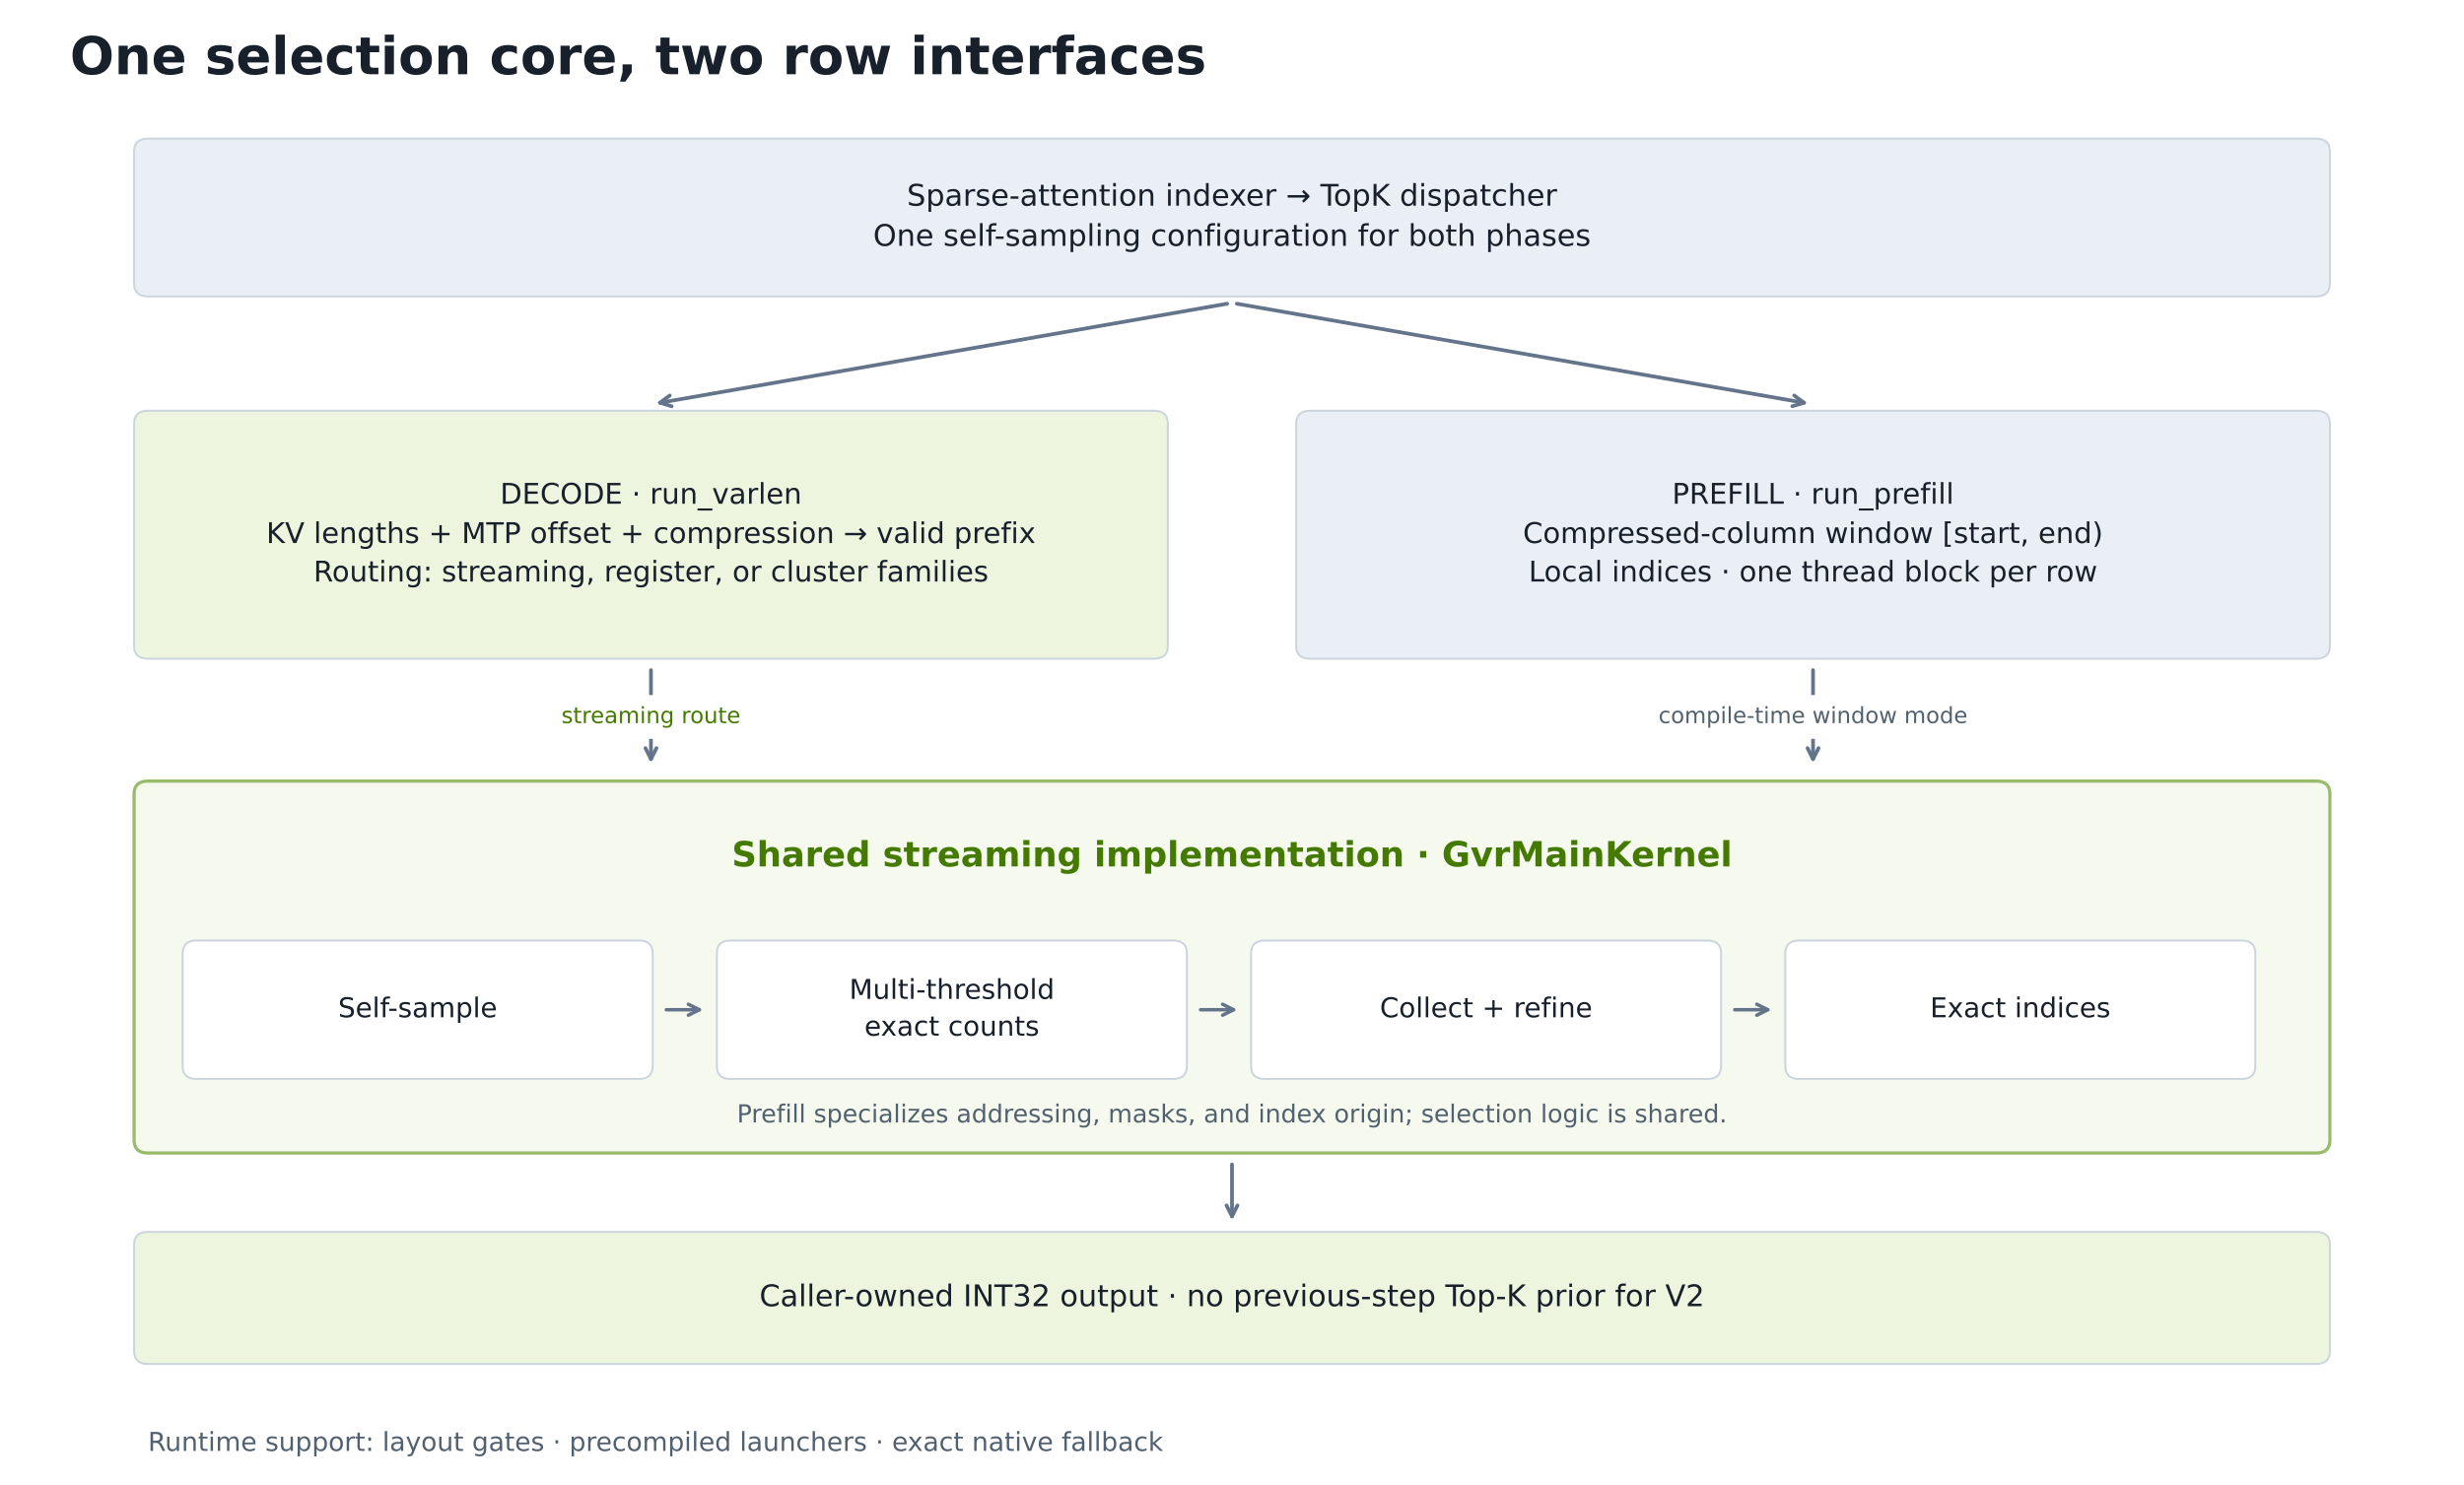
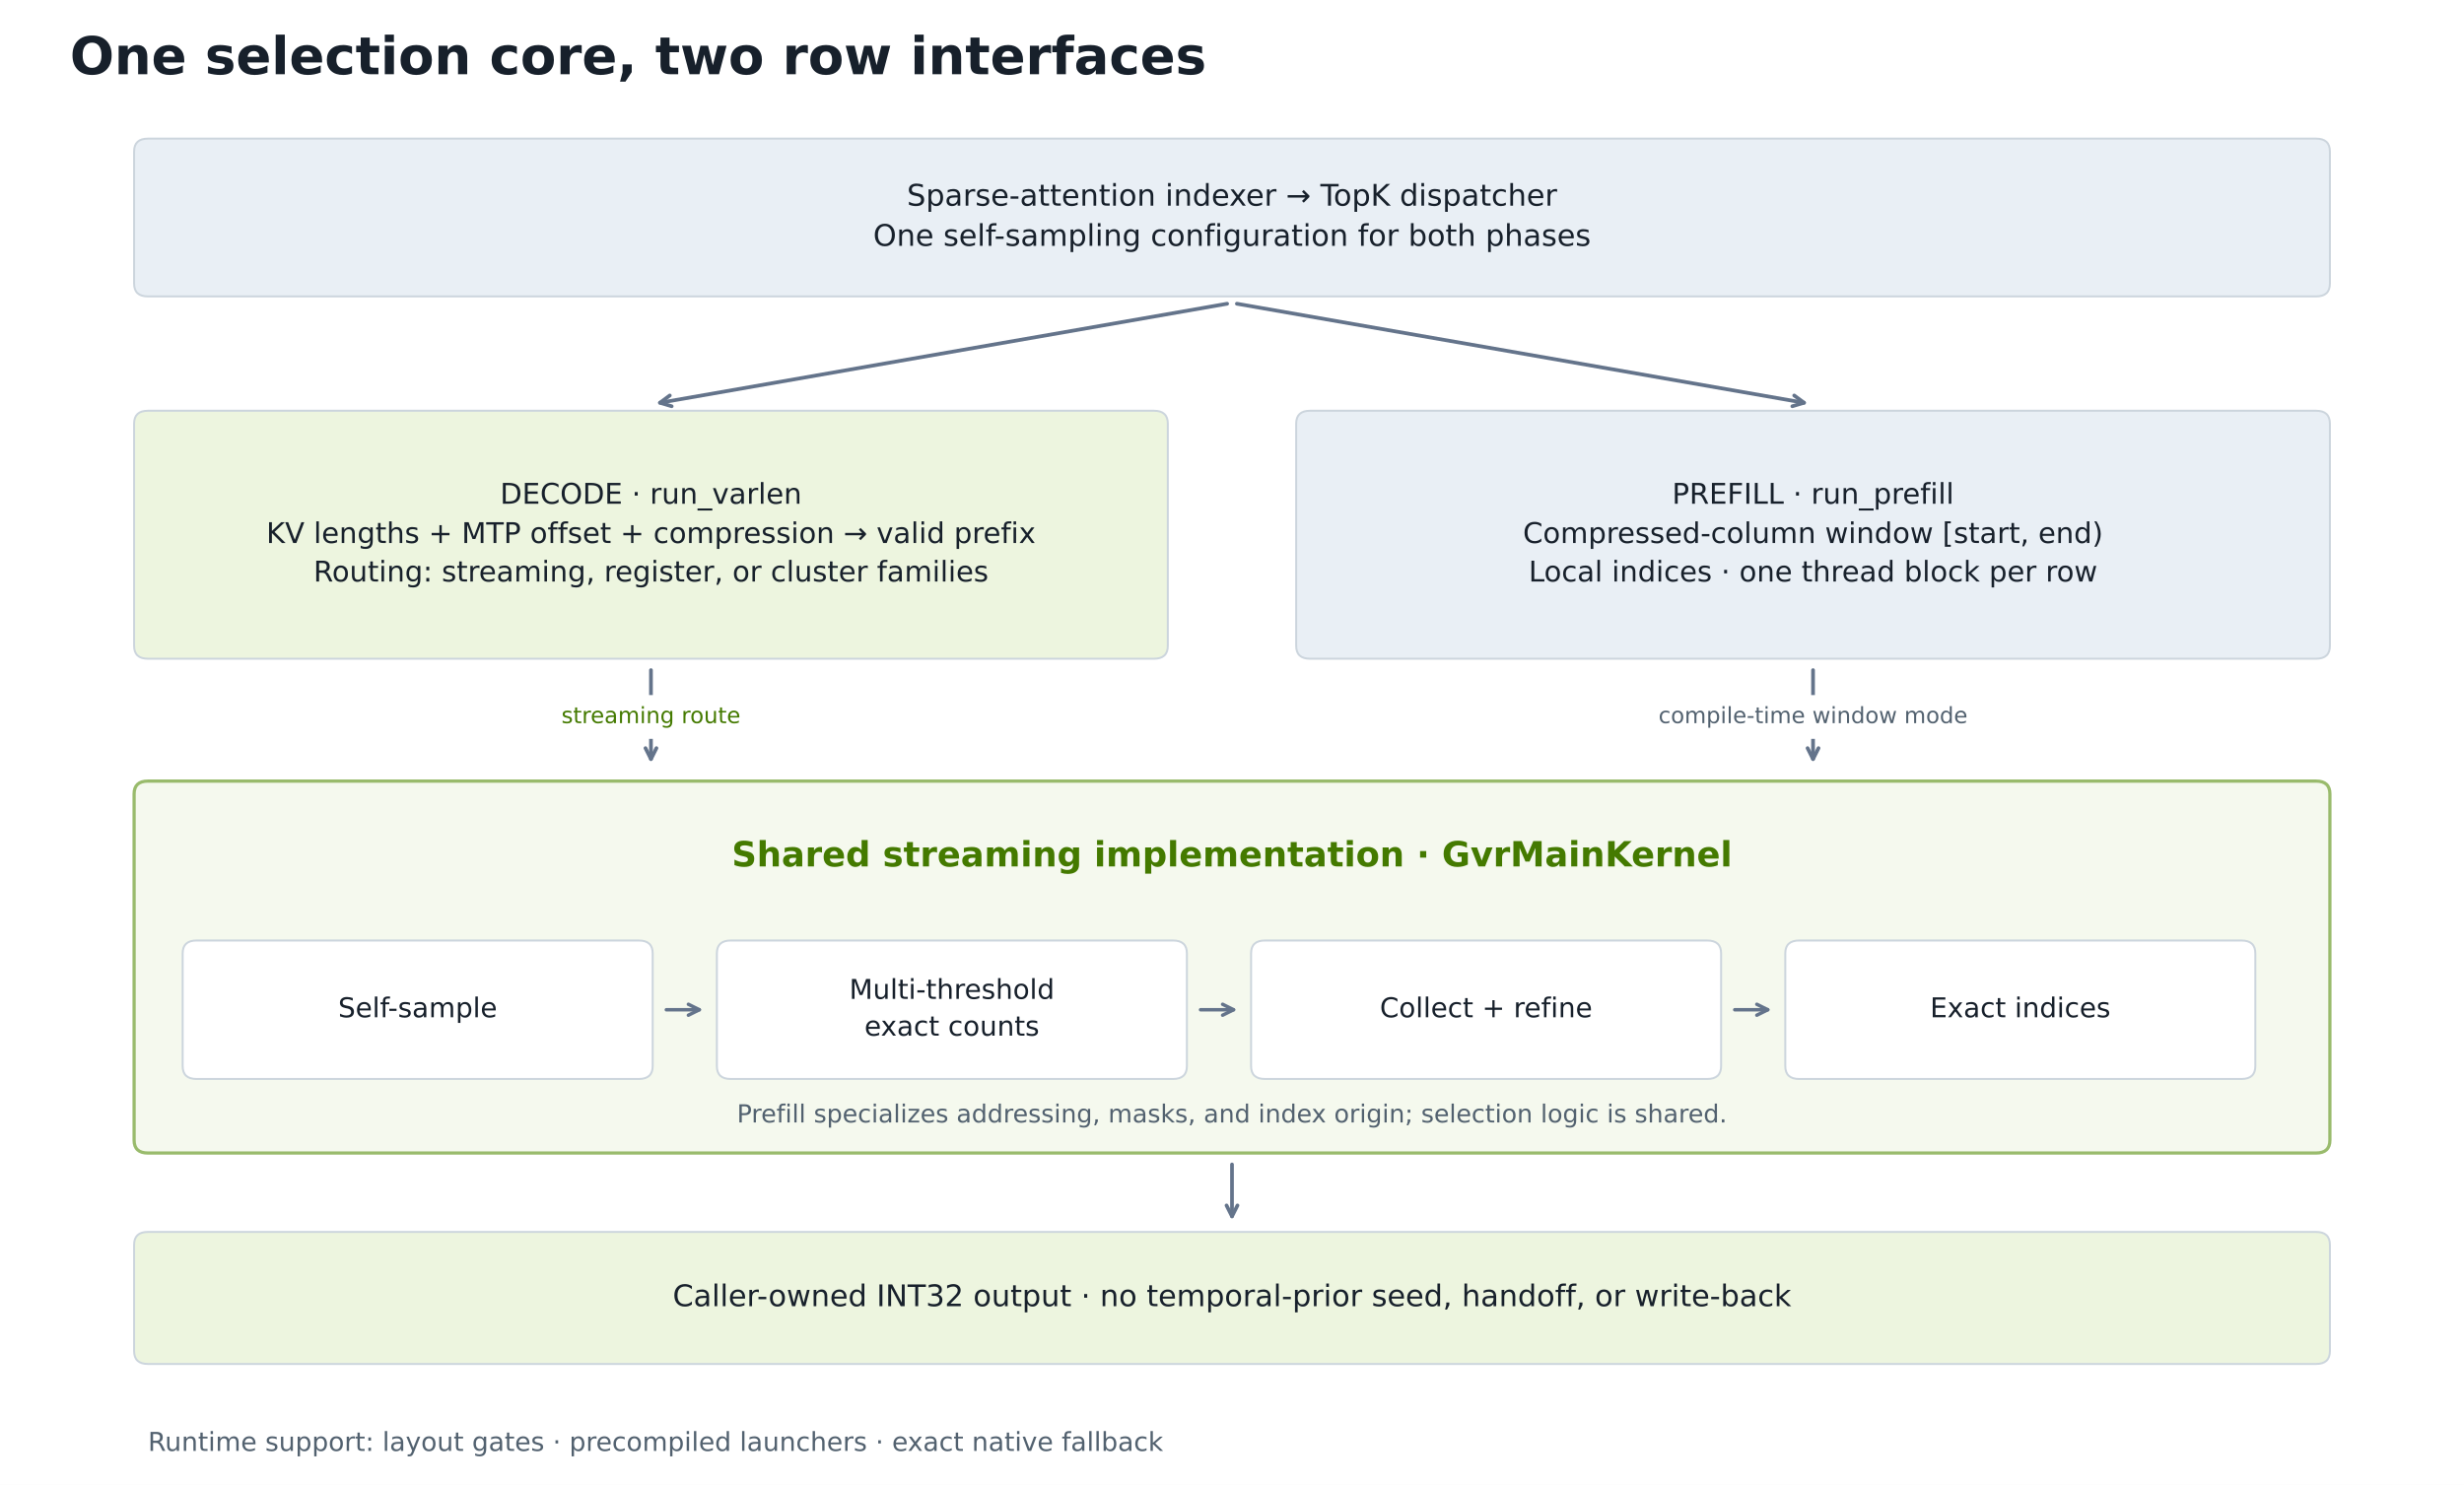
<svg xmlns="http://www.w3.org/2000/svg" width="992.16pt" height="598.032pt" viewBox="0 0 992.16 598.032" version="1.1">
  <defs>
    <style type="text/css">*{stroke-linejoin: round; stroke-linecap: butt}</style>
  </defs>
  <g id="figure_1">
    <g id="patch_1">
      <path d="M 0 598.032 L 992.16 598.032 L 992.16 0 L 0 0 z " style="fill: #ffffff" />
    </g>
    <g id="axes_1">
      <g id="patch_2">
        <path d="M 59.58 119.387 L 932.58 119.387 Q 938.167 119.387 938.167 114.199 L 938.167 61.024 Q 938.167 55.836 932.58 55.836 L 59.58 55.836 Q 53.993 55.836 53.993 61.024 L 53.993 114.199 Q 53.993 119.387 59.58 119.387 z " clip-path="url(#p0970280cf8)" style="fill: #e9eff5; stroke: #ccd5dd; stroke-width: 0.8; stroke-linejoin: miter" />
      </g>
      <g id="patch_3">
        <path d="M 59.58 265.295 L 464.652 265.295 Q 470.239 265.295 470.239 260.107 L 470.239 170.617 Q 470.239 165.429 464.652 165.429 L 59.58 165.429 Q 53.993 165.429 53.993 170.617 L 53.993 260.107 Q 53.993 265.295 59.58 265.295 z " clip-path="url(#p0970280cf8)" style="fill: #edf5df; stroke: #ccd5dd; stroke-width: 0.8; stroke-linejoin: miter" />
      </g>
      <g id="patch_4">
        <path d="M 527.508 265.295 L 932.58 265.295 Q 938.167 265.295 938.167 260.107 L 938.167 170.617 Q 938.167 165.429 932.58 165.429 L 527.508 165.429 Q 521.921 165.429 521.921 170.617 L 521.921 260.107 Q 521.921 265.295 527.508 265.295 z " clip-path="url(#p0970280cf8)" style="fill: #e9eff5; stroke: #ccd5dd; stroke-width: 0.8; stroke-linejoin: miter" />
      </g>
      <g id="patch_5">
        <path d="M 59.58 464.378 L 932.58 464.378 Q 938.167 464.378 938.167 459.191 L 938.167 319.767 Q 938.167 314.58 932.58 314.58 L 59.58 314.58 Q 53.993 314.58 53.993 319.767 L 53.993 459.191 Q 53.993 464.378 59.58 464.378 z " clip-path="url(#p0970280cf8)" style="fill: #f5f9ee; stroke: #99bb6c; stroke-width: 1.3; stroke-linejoin: miter" />
      </g>
      <g id="patch_6">
        <path d="M 79.135 434.548 L 257.227 434.548 Q 262.814 434.548 262.814 429.36 L 262.814 383.967 Q 262.814 378.779 257.227 378.779 L 79.135 378.779 Q 73.548 378.779 73.548 383.967 L 73.548 429.36 Q 73.548 434.548 79.135 434.548 z " clip-path="url(#p0970280cf8)" style="fill: #ffffff; stroke: #ccd5dd; stroke-width: 0.8; stroke-linejoin: miter" />
      </g>
      <g id="patch_7">
        <path d="M 294.242 434.548 L 472.334 434.548 Q 477.922 434.548 477.922 429.36 L 477.922 383.967 Q 477.922 378.779 472.334 378.779 L 294.242 378.779 Q 288.655 378.779 288.655 383.967 L 288.655 429.36 Q 288.655 434.548 294.242 434.548 z " clip-path="url(#p0970280cf8)" style="fill: #ffffff; stroke: #ccd5dd; stroke-width: 0.8; stroke-linejoin: miter" />
      </g>
      <g id="patch_8">
        <path d="M 509.35 434.548 L 687.442 434.548 Q 693.029 434.548 693.029 429.36 L 693.029 383.967 Q 693.029 378.779 687.442 378.779 L 509.35 378.779 Q 503.762 378.779 503.762 383.967 L 503.762 429.36 Q 503.762 434.548 509.35 434.548 z " clip-path="url(#p0970280cf8)" style="fill: #ffffff; stroke: #ccd5dd; stroke-width: 0.8; stroke-linejoin: miter" />
      </g>
      <g id="patch_9">
        <path d="M 724.457 434.548 L 902.549 434.548 Q 908.136 434.548 908.136 429.36 L 908.136 383.967 Q 908.136 378.779 902.549 378.779 L 724.457 378.779 Q 718.87 378.779 718.87 383.967 L 718.87 429.36 Q 718.87 434.548 724.457 434.548 z " clip-path="url(#p0970280cf8)" style="fill: #ffffff; stroke: #ccd5dd; stroke-width: 0.8; stroke-linejoin: miter" />
      </g>
      <g id="patch_10">
        <path d="M 59.58 549.329 L 932.58 549.329 Q 938.167 549.329 938.167 544.141 L 938.167 501.342 Q 938.167 496.154 932.58 496.154 L 59.58 496.154 Q 53.993 496.154 53.993 501.342 L 53.993 544.141 Q 53.993 549.329 59.58 549.329 z " clip-path="url(#p0970280cf8)" style="fill: #edf5df; stroke: #ccd5dd; stroke-width: 0.8; stroke-linejoin: miter" />
      </g>
      <g id="text_1">
        <text style="font-weight: 700; font-size: 21px; font-family: 'DejaVu Sans'; text-anchor: start; fill: #17202b" x="28.152" y="29.897" transform="rotate(-0 28.152 29.8968)">One selection core, two row interfaces</text>
      </g>
      <g id="text_2">
        <text style="font-size: 12px; font-family: 'DejaVu Sans'; fill: #17202b" transform="translate(365.1656 82.83636)">Sparse-attention indexer → TopK dispatcher</text>
        <text style="font-size: 12px; font-family: 'DejaVu Sans'; fill: #17202b" transform="translate(351.5794 99.00918)">One self-sampling configuration for both phases</text>
      </g>
      <g id="text_3">
        <text style="font-size: 11.5px; font-family: 'DejaVu Sans'; fill: #17202b" transform="translate(201.3735 202.8765)">DECODE · run_varlen</text>
        <text style="font-size: 11.5px; font-family: 'DejaVu Sans'; fill: #17202b" transform="translate(107.2182 218.6953)">KV lengths + MTP offset + compression → valid prefix</text>
        <text style="font-size: 11.5px; font-family: 'DejaVu Sans'; fill: #17202b" transform="translate(126.221 234.1942)">Routing: streaming, register, or cluster families</text>
      </g>
      <g id="patch_11">
        <path d="M 494.113 122.324 Q 379.1 142.408 265.74 162.202 " style="fill: none; stroke: #64748b; stroke-width: 1.5; stroke-linecap: round" />
        <path d="M 270.453 163.613 L 265.74 162.202 L 269.696 159.278 " style="fill: none; stroke: #64748b; stroke-width: 1.5; stroke-linecap: round" />
      </g>
      <g id="patch_12">
        <path d="M 262.116 269.888 Q 262.116 288.639 262.116 305.713 " style="fill: none; stroke: #64748b; stroke-width: 1.5; stroke-linecap: round" />
        <path d="M 264.316 301.313 L 262.116 305.713 L 259.916 301.313 " style="fill: none; stroke: #64748b; stroke-width: 1.5; stroke-linecap: round" />
      </g>
      <g id="text_4">
        <text style="font-size: 11.5px; font-family: 'DejaVu Sans'; fill: #17202b" transform="translate(673.2888 202.8765)">PREFILL · run_prefill</text>
        <text style="font-size: 11.5px; font-family: 'DejaVu Sans'; fill: #17202b" transform="translate(613.2319 218.6953)">Compressed-column window [start, end)</text>
        <text style="font-size: 11.5px; font-family: 'DejaVu Sans'; fill: #17202b" transform="translate(615.5265 234.1942)">Local indices · one thread block per row</text>
      </g>
      <g id="patch_13">
        <path d="M 498.047 122.324 Q 613.06 142.408 726.42 162.202 " style="fill: none; stroke: #64748b; stroke-width: 1.5; stroke-linecap: round" />
        <path d="M 722.464 159.278 L 726.42 162.202 L 721.707 163.613 " style="fill: none; stroke: #64748b; stroke-width: 1.5; stroke-linecap: round" />
      </g>
      <g id="patch_14">
        <path d="M 730.044 269.888 Q 730.044 288.639 730.044 305.713 " style="fill: none; stroke: #64748b; stroke-width: 1.5; stroke-linecap: round" />
        <path d="M 732.244 301.313 L 730.044 305.713 L 727.844 301.313 " style="fill: none; stroke: #64748b; stroke-width: 1.5; stroke-linecap: round" />
      </g>
      <g id="text_5">
        <g id="patch_15">
          <path d="M 222.113 297.066 L 302.119 297.066 L 302.119 280.436 L 222.113 280.436 z " style="fill: #ffffff; stroke: #ffffff; stroke-linejoin: miter" />
        </g>
        <text style="font-size: 9px; font-family: 'DejaVu Sans'; text-anchor: middle; fill: #447a00" x="262.116" y="291.234" transform="rotate(-0 262.116 291.2342)">streaming route</text>
      </g>
      <g id="text_6">
        <g id="patch_16">
          <path d="M 663.862 297.066 L 796.226 297.066 L 796.226 280.436 L 663.862 280.436 z " style="fill: #ffffff; stroke: #ffffff; stroke-linejoin: miter" />
        </g>
        <text style="font-size: 9px; font-family: 'DejaVu Sans'; text-anchor: middle; fill: #52616f" x="730.044" y="291.234" transform="rotate(-0 730.044 291.2342)">compile-time window mode</text>
      </g>
      <g id="text_7">
        <text style="font-weight: 700; font-size: 14px; font-family: 'DejaVu Sans'; text-anchor: middle; fill: #447a00" x="496.08" y="348.949" transform="rotate(-0 496.08 348.949)">Shared streaming implementation · GvrMainKernel</text>
      </g>
      <g id="text_8">
        <text style="font-size: 11px; font-family: 'DejaVu Sans'; text-anchor: middle; fill: #17202b" x="168.181" y="409.699" transform="rotate(-0 168.1812 409.699)">Self-sample</text>
      </g>
      <g id="patch_17">
        <path d="M 268.309 406.664 Q 275.734 406.664 281.594 406.664 " style="fill: none; stroke: #64748b; stroke-width: 1.4; stroke-linecap: round" />
        <path d="M 277.194 404.464 L 281.594 406.664 L 277.194 408.864 " style="fill: none; stroke: #64748b; stroke-width: 1.4; stroke-linecap: round" />
      </g>
      <g id="text_9">
        <text style="font-size: 11px; font-family: 'DejaVu Sans'; fill: #17202b" transform="translate(341.9619 402.2865)">Multi-threshold</text>
        <text style="font-size: 11px; font-family: 'DejaVu Sans'; fill: #17202b" transform="translate(348.0643 417.1115)">exact counts</text>
      </g>
      <g id="patch_18">
        <path d="M 483.416 406.664 Q 490.841 406.664 496.701 406.664 " style="fill: none; stroke: #64748b; stroke-width: 1.4; stroke-linecap: round" />
        <path d="M 492.301 404.464 L 496.701 406.664 L 492.301 408.864 " style="fill: none; stroke: #64748b; stroke-width: 1.4; stroke-linecap: round" />
      </g>
      <g id="text_10">
        <text style="font-size: 11px; font-family: 'DejaVu Sans'; text-anchor: middle; fill: #17202b" x="598.396" y="409.699" transform="rotate(-0 598.3956 409.699)">Collect + refine</text>
      </g>
      <g id="patch_19">
        <path d="M 698.523 406.664 Q 705.949 406.664 711.808 406.664 " style="fill: none; stroke: #64748b; stroke-width: 1.4; stroke-linecap: round" />
        <path d="M 707.408 404.464 L 711.808 406.664 L 707.408 408.864 " style="fill: none; stroke: #64748b; stroke-width: 1.4; stroke-linecap: round" />
      </g>
      <g id="text_11">
        <text style="font-size: 11px; font-family: 'DejaVu Sans'; text-anchor: middle; fill: #17202b" x="813.503" y="409.699" transform="rotate(-0 813.5028 409.699)">Exact indices</text>
      </g>
      <g id="text_12">
        <text style="font-size: 10px; font-family: 'DejaVu Sans'; text-anchor: middle; fill: #52616f" x="496.08" y="452.057" transform="rotate(-0 496.08 452.0573)">Prefill specializes addressing, masks, and index origin; selection logic is shared.</text>
      </g>
      <g id="text_13">
-         <text style="font-size: 12px; font-family: 'DejaVu Sans'; text-anchor: middle; fill: #17202b" x="496.08" y="526.053" transform="rotate(-0 496.08 526.0529)">Caller-owned INT32 output · no previous-step Top-K prior for V2</text>
+         <text style="font-size: 12px; font-family: 'DejaVu Sans'; text-anchor: middle; fill: #17202b" x="496.08" y="526.053" transform="rotate(-0 496.08 526.0529)">Caller-owned INT32 output · no temporal-prior seed, handoff, or write-back</text>
      </g>
      <g id="patch_20">
        <path d="M 496.08 468.975 Q 496.08 480.267 496.08 489.881 " style="fill: none; stroke: #64748b; stroke-width: 1.5; stroke-linecap: round" />
        <path d="M 498.28 485.481 L 496.08 489.881 L 493.88 485.481 " style="fill: none; stroke: #64748b; stroke-width: 1.5; stroke-linecap: round" />
      </g>
      <g id="text_14">
        <text style="font-size: 10.5px; font-family: 'DejaVu Sans'; text-anchor: start; fill: #52616f" x="59.58" y="584.347" transform="rotate(-0 59.58 584.3472)">Runtime support: layout gates · precompiled launchers · exact native fallback</text>
      </g>
    </g>
  </g>
  <defs>
    <clipPath id="p0970280cf8">
      <rect x="7.2" y="7.2" width="977.76" height="583.632" />
    </clipPath>
  </defs>
</svg>
